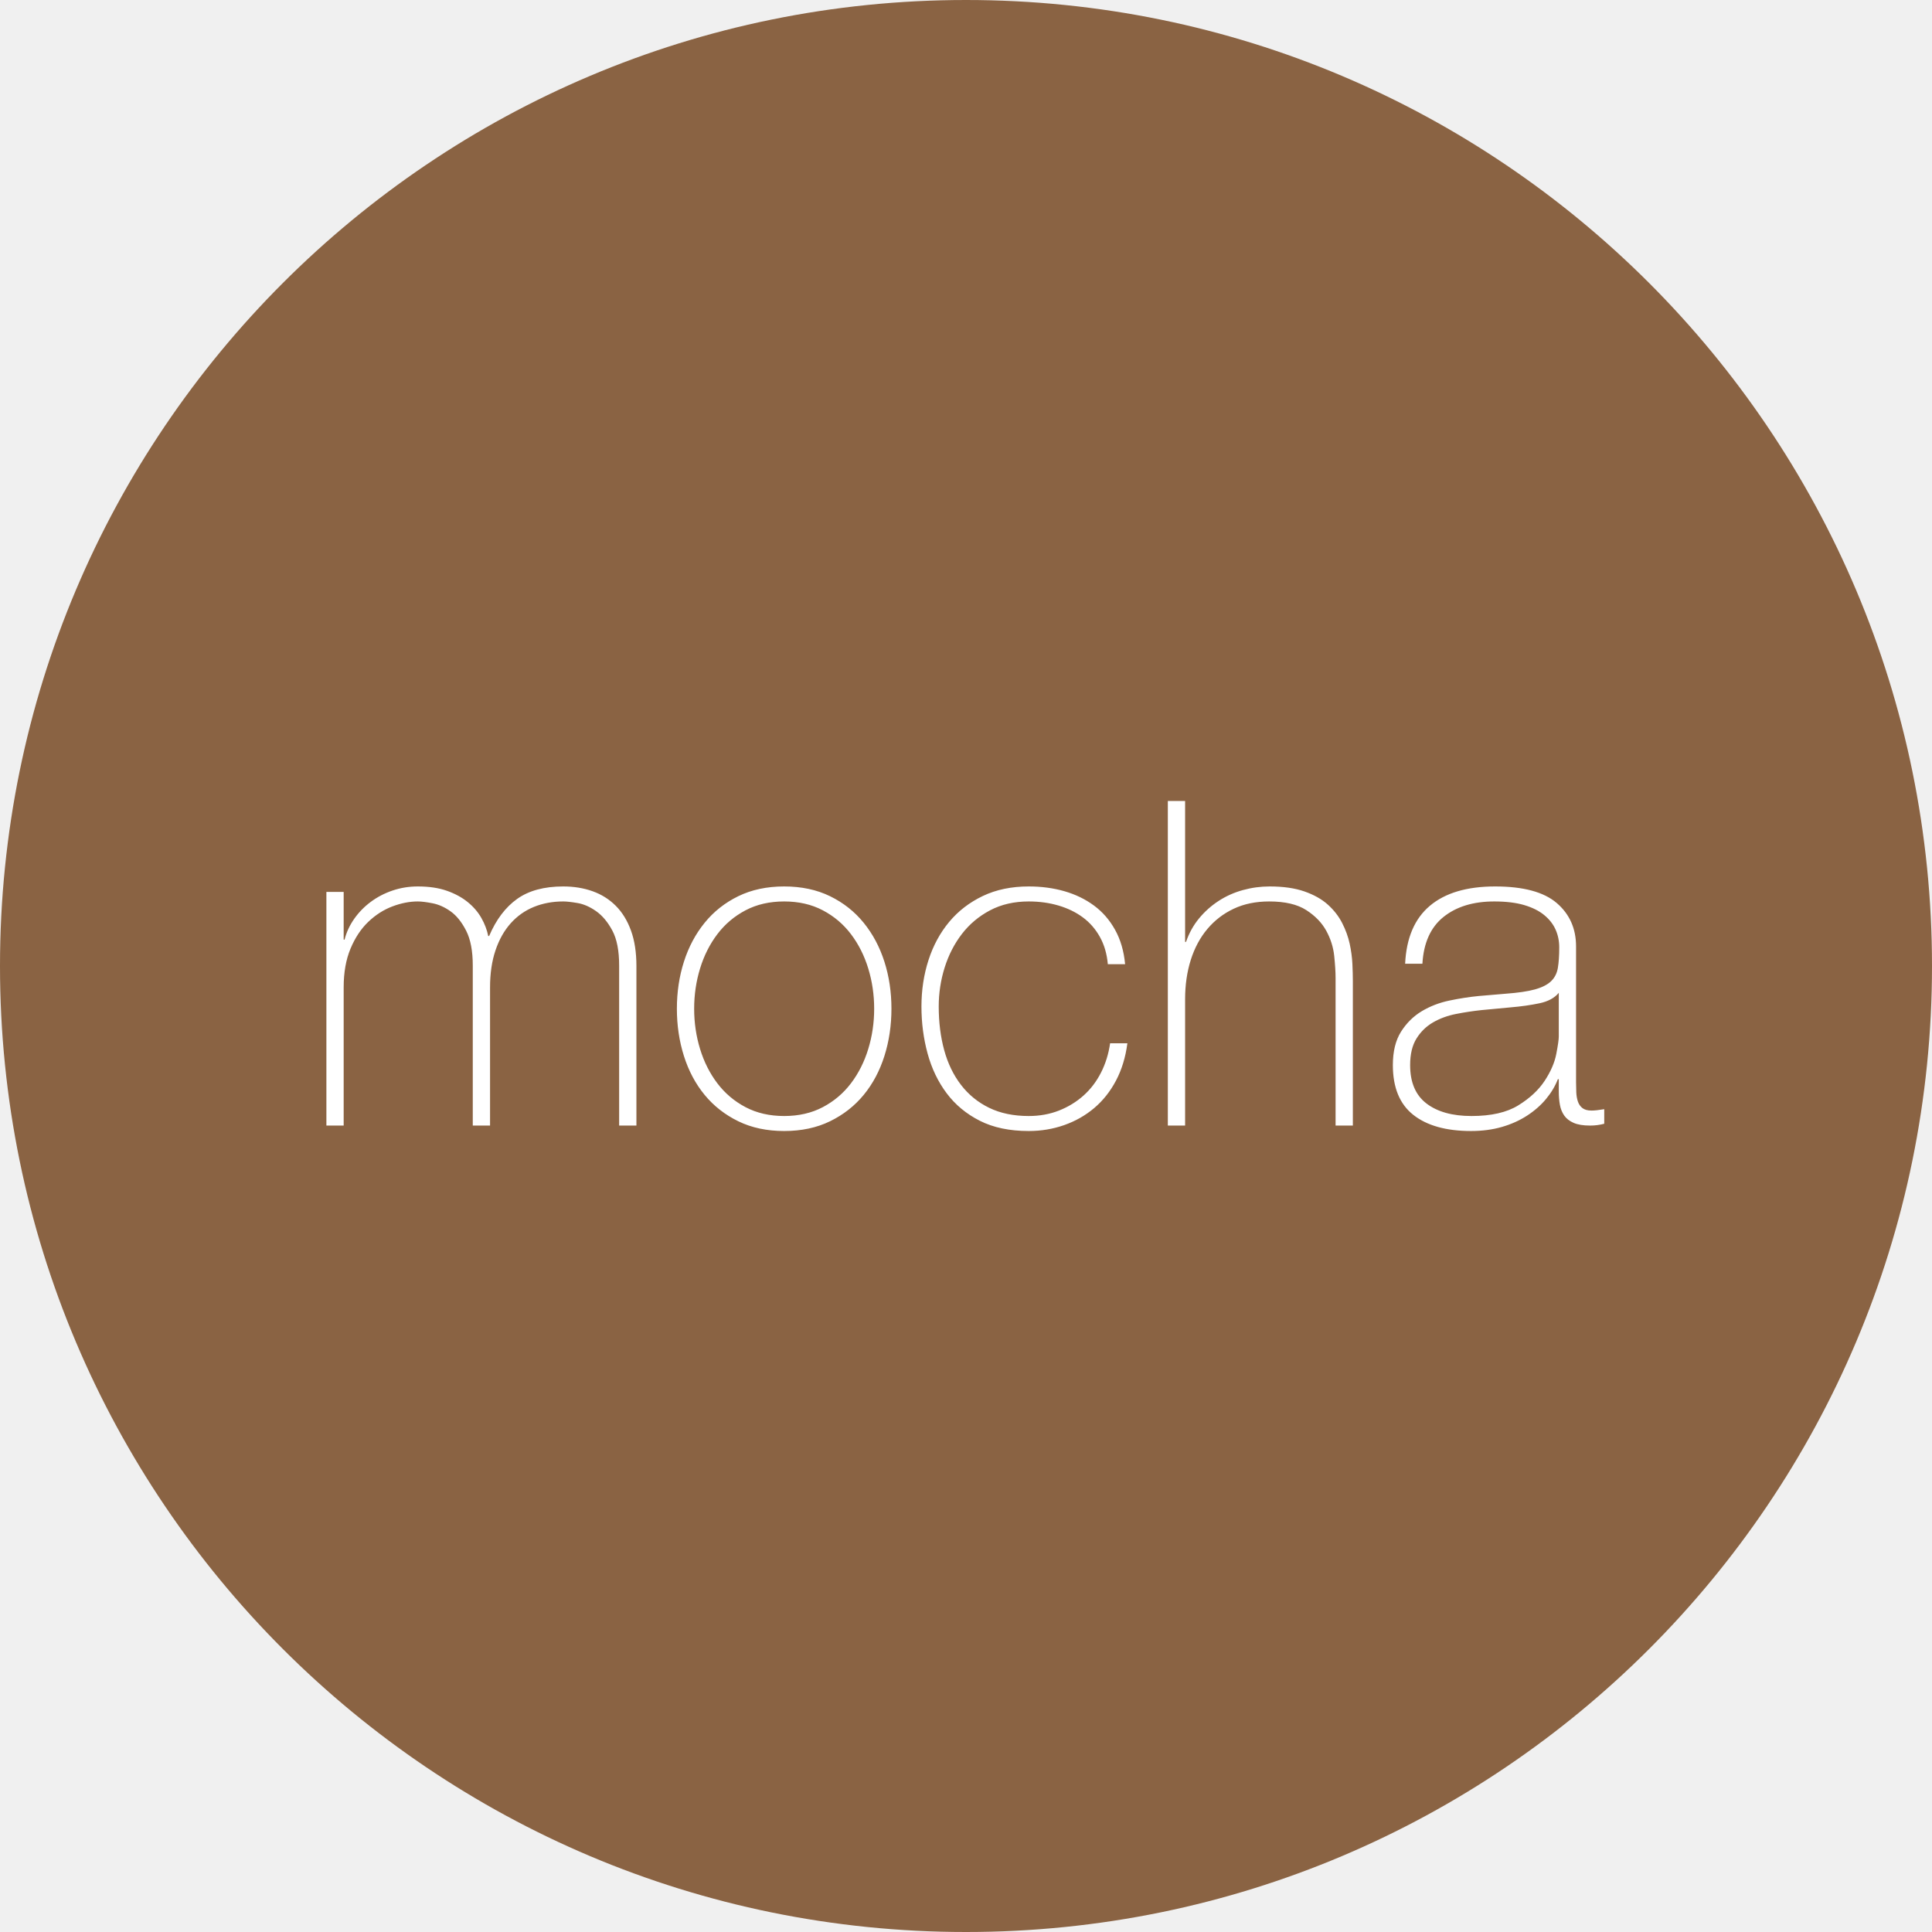
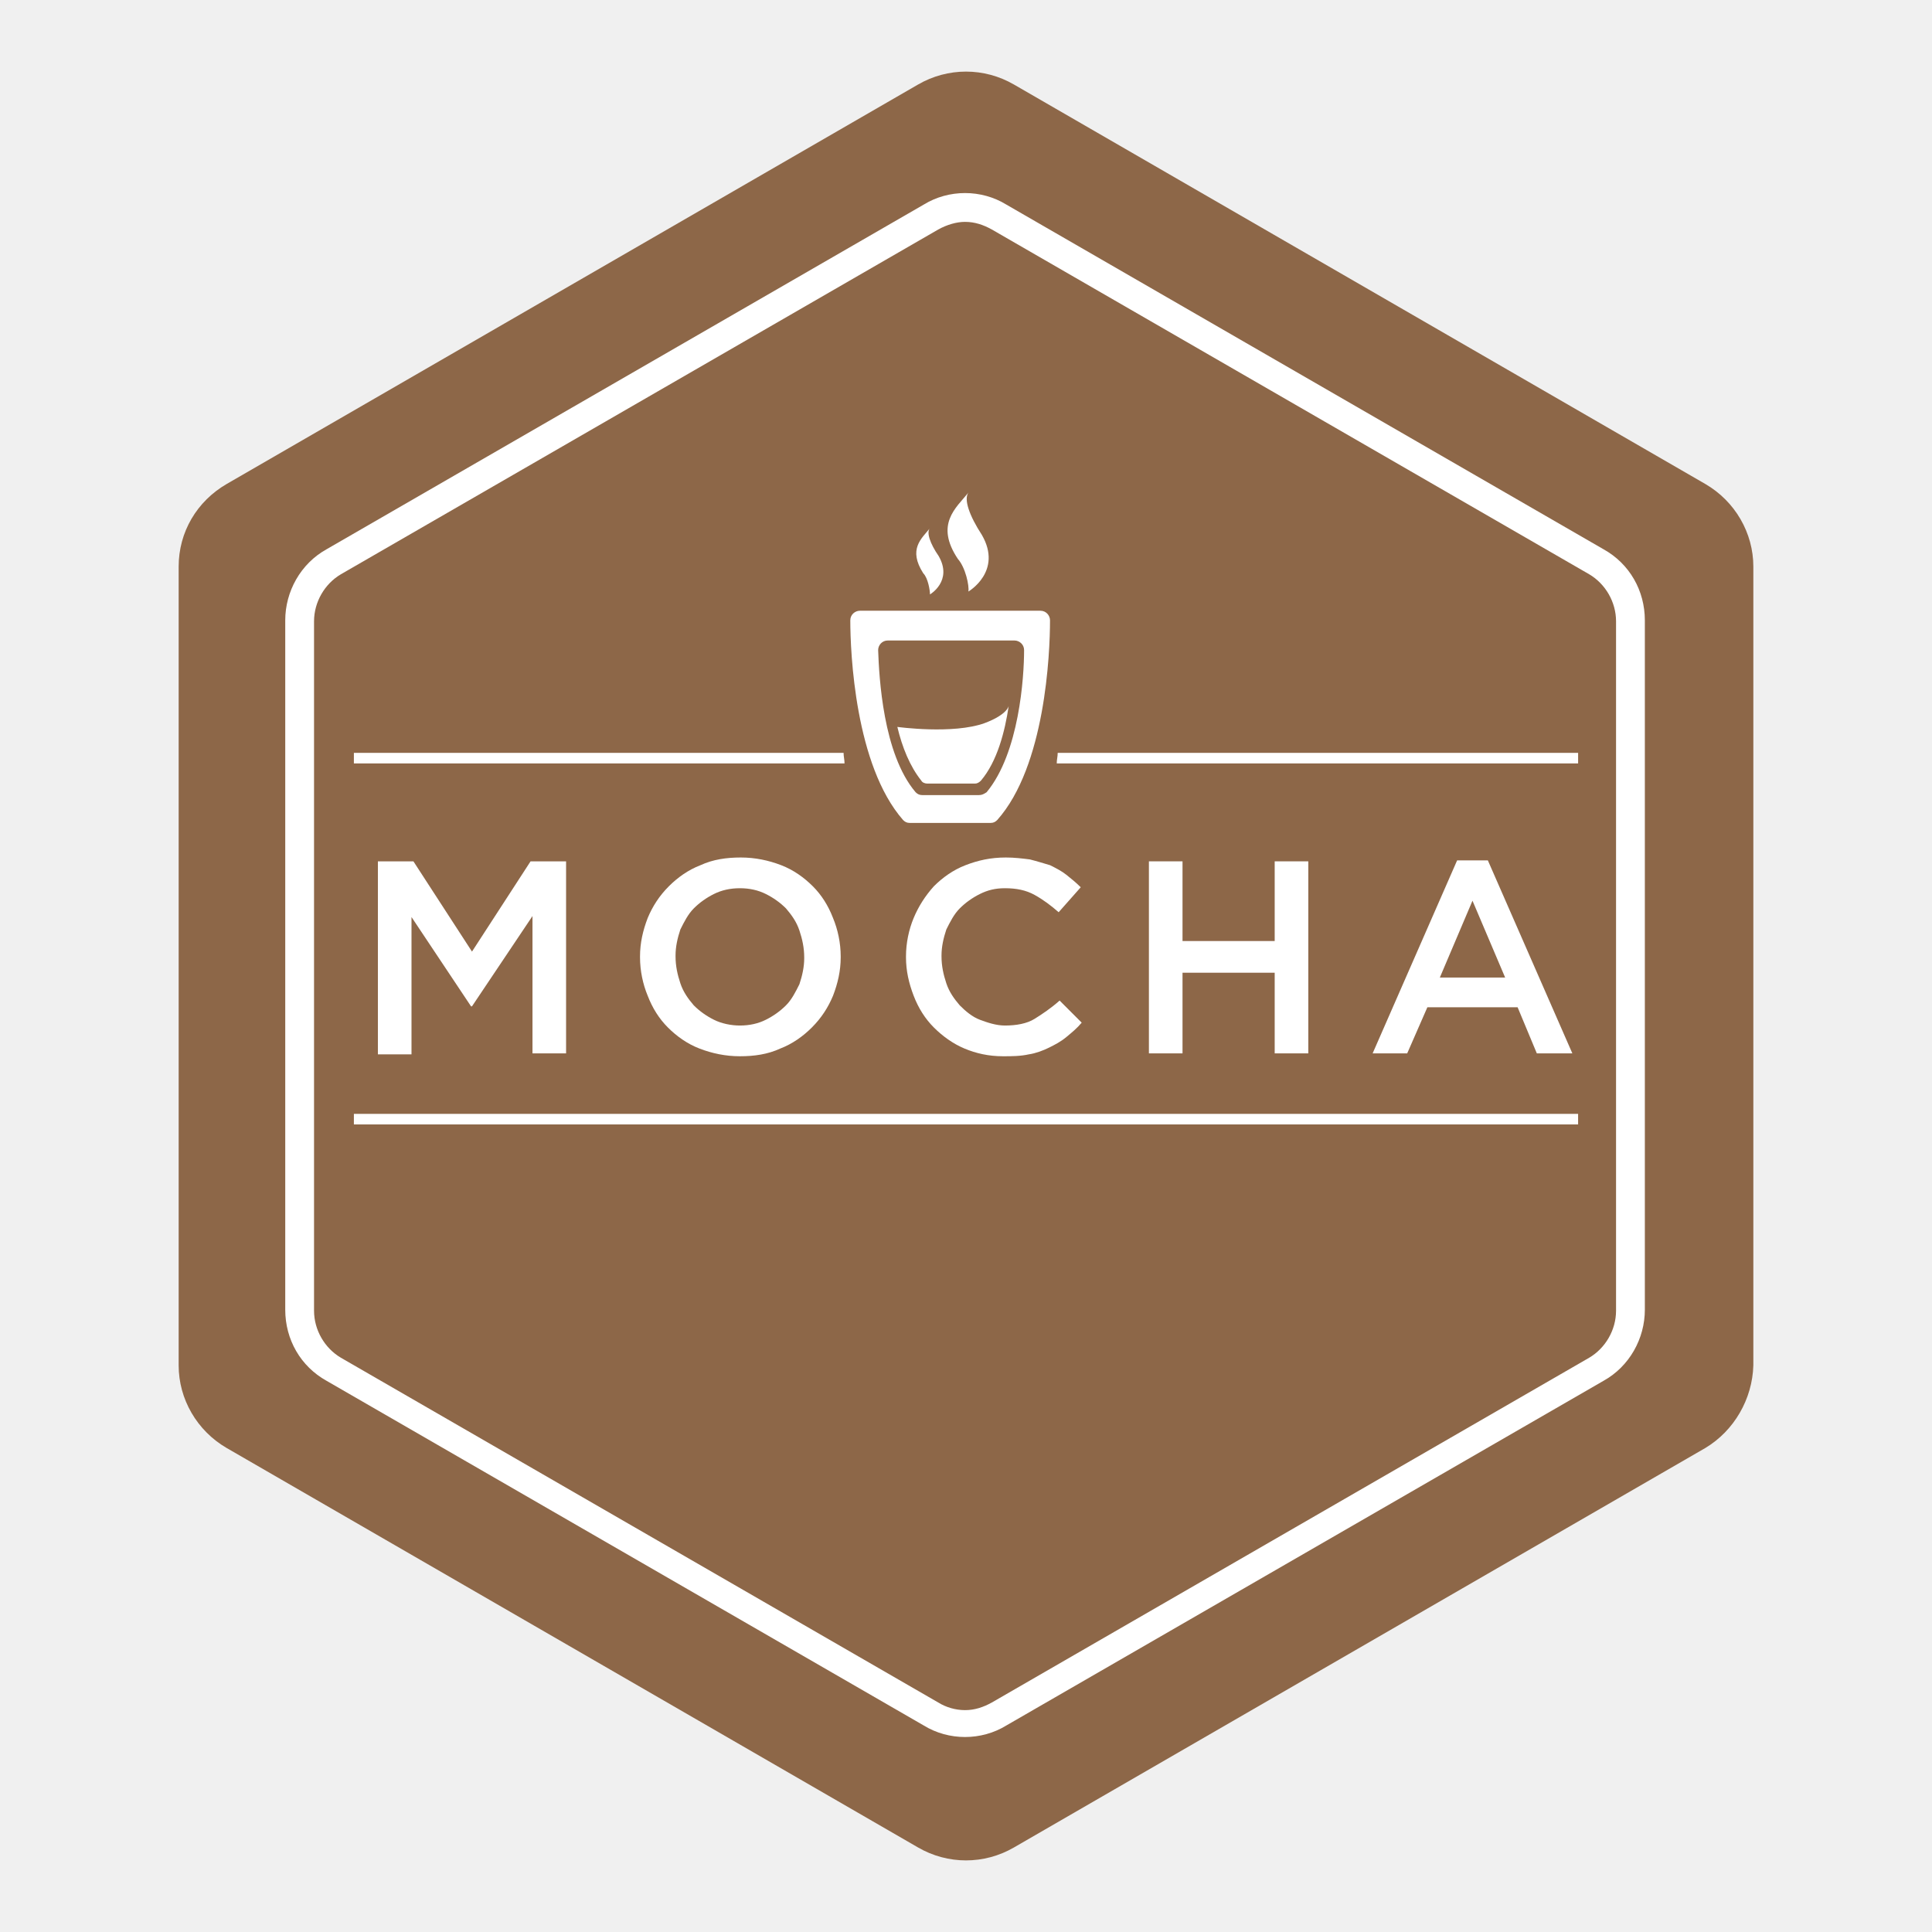
- <svg xmlns="http://www.w3.org/2000/svg" width="256px" height="256px" viewBox="0 0 256 256" version="1.1" preserveAspectRatio="xMinYMin meet">
-   <g>
-     <circle fill="#8A6343" cx="128" cy="128" r="128" />
-     <path d="M43.249,118.182 L45.538,118.182 L45.538,124.506 L45.658,124.506 C45.899,123.543 46.321,122.629 46.923,121.766 C47.526,120.902 48.259,120.149 49.122,119.507 C49.985,118.864 50.949,118.362 52.013,118.001 C53.077,117.64 54.192,117.459 55.356,117.459 C56.842,117.459 58.127,117.65 59.211,118.031 C60.296,118.413 61.219,118.915 61.982,119.537 C62.745,120.159 63.347,120.862 63.789,121.645 C64.231,122.428 64.532,123.221 64.693,124.024 L64.813,124.024 C65.737,121.856 66.972,120.22 68.518,119.115 C70.064,118.011 72.102,117.459 74.632,117.459 C76.037,117.459 77.332,117.67 78.517,118.091 C79.701,118.513 80.725,119.155 81.589,120.019 C82.452,120.882 83.125,121.976 83.607,123.302 C84.088,124.627 84.329,126.193 84.329,128 L84.329,149.143 L82.04,149.143 L82.04,127.94 C82.04,125.972 81.739,124.426 81.137,123.302 C80.535,122.177 79.822,121.324 78.999,120.742 C78.175,120.159 77.352,119.798 76.529,119.657 C75.706,119.517 75.073,119.447 74.632,119.447 C73.226,119.447 71.931,119.688 70.746,120.169 C69.562,120.651 68.538,121.374 67.674,122.338 C66.811,123.302 66.138,124.496 65.656,125.922 C65.175,127.347 64.934,128.984 64.934,130.831 L64.934,149.143 L62.645,149.143 L62.645,127.94 C62.645,126.012 62.354,124.476 61.771,123.332 C61.189,122.187 60.506,121.334 59.723,120.772 C58.94,120.21 58.137,119.848 57.314,119.688 C56.491,119.527 55.838,119.447 55.356,119.447 C54.272,119.447 53.148,119.667 51.983,120.109 C50.819,120.551 49.754,121.234 48.791,122.157 C47.827,123.081 47.044,124.265 46.441,125.711 C45.839,127.157 45.538,128.863 45.538,130.831 L45.538,149.143 L43.249,149.143 L43.249,118.182 Z M89.69,133.662 C89.69,131.453 90.002,129.375 90.624,127.428 C91.246,125.48 92.16,123.763 93.365,122.278 C94.569,120.792 96.055,119.617 97.822,118.754 C99.589,117.891 101.617,117.459 103.906,117.459 C106.195,117.459 108.223,117.891 109.99,118.754 C111.757,119.617 113.242,120.792 114.447,122.278 C115.652,123.763 116.565,125.48 117.188,127.428 C117.81,129.375 118.121,131.453 118.121,133.662 C118.121,135.871 117.81,137.959 117.188,139.927 C116.565,141.894 115.652,143.611 114.447,145.077 C113.242,146.542 111.757,147.707 109.99,148.57 C108.223,149.434 106.195,149.865 103.906,149.865 C101.617,149.865 99.589,149.434 97.822,148.57 C96.055,147.707 94.569,146.542 93.365,145.077 C92.16,143.611 91.246,141.894 90.624,139.927 C90.002,137.959 89.69,135.871 89.69,133.662 L89.69,133.662 Z M91.979,133.662 C91.979,135.509 92.24,137.286 92.762,138.993 C93.284,140.7 94.047,142.216 95.051,143.541 C96.055,144.866 97.3,145.92 98.786,146.703 C100.272,147.486 101.978,147.878 103.906,147.878 C105.833,147.878 107.54,147.486 109.026,146.703 C110.512,145.92 111.757,144.866 112.76,143.541 C113.764,142.216 114.527,140.7 115.049,138.993 C115.571,137.286 115.832,135.509 115.832,133.662 C115.832,131.815 115.571,130.038 115.049,128.331 C114.527,126.625 113.764,125.109 112.76,123.784 C111.757,122.458 110.512,121.404 109.026,120.621 C107.54,119.838 105.833,119.447 103.906,119.447 C101.978,119.447 100.272,119.838 98.786,120.621 C97.3,121.404 96.055,122.458 95.051,123.784 C94.047,125.109 93.284,126.625 92.762,128.331 C92.24,130.038 91.979,131.815 91.979,133.662 L91.979,133.662 Z M146.793,127.759 C146.673,126.394 146.322,125.189 145.739,124.145 C145.157,123.101 144.404,122.237 143.48,121.555 C142.557,120.872 141.483,120.35 140.258,119.989 C139.033,119.627 137.718,119.447 136.312,119.447 C134.385,119.447 132.678,119.838 131.192,120.621 C129.707,121.404 128.462,122.448 127.458,123.753 C126.454,125.059 125.691,126.544 125.169,128.211 C124.647,129.877 124.386,131.594 124.386,133.361 C124.386,135.449 124.627,137.377 125.109,139.144 C125.591,140.91 126.333,142.446 127.337,143.752 C128.341,145.057 129.586,146.071 131.072,146.793 C132.558,147.516 134.305,147.878 136.312,147.878 C137.758,147.878 139.093,147.637 140.318,147.155 C141.543,146.673 142.627,146.01 143.571,145.167 C144.515,144.324 145.288,143.31 145.89,142.125 C146.492,140.941 146.894,139.645 147.095,138.24 L149.384,138.24 C149.143,140.087 148.641,141.734 147.878,143.179 C147.115,144.625 146.151,145.84 144.986,146.824 C143.822,147.807 142.497,148.56 141.011,149.082 C139.525,149.604 137.959,149.865 136.312,149.865 C133.783,149.865 131.624,149.414 129.837,148.51 C128.05,147.607 126.584,146.392 125.44,144.866 C124.296,143.34 123.452,141.583 122.91,139.595 C122.368,137.608 122.097,135.529 122.097,133.361 C122.097,131.192 122.408,129.144 123.031,127.217 C123.653,125.289 124.567,123.603 125.771,122.157 C126.976,120.712 128.462,119.567 130.229,118.724 C131.996,117.88 134.024,117.459 136.312,117.459 C137.999,117.459 139.575,117.67 141.041,118.091 C142.507,118.513 143.812,119.145 144.956,119.989 C146.101,120.832 147.034,121.906 147.757,123.211 C148.48,124.516 148.922,126.032 149.082,127.759 L146.793,127.759 Z M157.033,106.135 L157.033,124.808 L157.154,124.808 C157.555,123.643 158.128,122.609 158.871,121.705 C159.613,120.802 160.477,120.029 161.461,119.386 C162.445,118.744 163.519,118.262 164.683,117.941 C165.848,117.619 167.032,117.459 168.237,117.459 C170.044,117.459 171.58,117.68 172.845,118.121 C174.11,118.563 175.144,119.145 175.947,119.868 C176.75,120.591 177.383,121.404 177.845,122.308 C178.307,123.211 178.638,124.125 178.839,125.048 C179.039,125.972 179.16,126.866 179.2,127.729 C179.24,128.592 179.26,129.345 179.26,129.988 L179.26,149.143 L176.971,149.143 L176.971,129.566 C176.971,128.803 176.911,127.839 176.791,126.675 C176.67,125.51 176.319,124.396 175.736,123.332 C175.154,122.268 174.271,121.354 173.086,120.591 C171.901,119.828 170.265,119.447 168.177,119.447 C166.41,119.447 164.844,119.768 163.479,120.41 C162.113,121.053 160.949,121.946 159.985,123.091 C159.021,124.235 158.288,125.601 157.786,127.187 C157.284,128.773 157.033,130.51 157.033,132.397 L157.033,149.143 L154.744,149.143 L154.744,106.135 L157.033,106.135 Z M206.547,142.999 L206.426,142.999 C206.065,143.922 205.543,144.796 204.86,145.619 C204.178,146.442 203.344,147.175 202.36,147.817 C201.377,148.46 200.262,148.962 199.017,149.323 C197.773,149.685 196.407,149.865 194.921,149.865 C191.629,149.865 189.079,149.153 187.272,147.727 C185.464,146.301 184.561,144.103 184.561,141.131 C184.561,139.324 184.922,137.848 185.645,136.704 C186.368,135.56 187.282,134.656 188.386,133.993 C189.49,133.331 190.715,132.859 192.06,132.578 C193.405,132.297 194.701,132.096 195.945,131.976 L199.499,131.674 C201.146,131.554 202.441,131.363 203.384,131.102 C204.328,130.841 205.041,130.48 205.523,130.018 C206.005,129.556 206.306,128.964 206.426,128.241 C206.547,127.518 206.607,126.615 206.607,125.53 C206.607,124.687 206.446,123.904 206.125,123.181 C205.804,122.458 205.302,121.816 204.619,121.254 C203.937,120.691 203.053,120.25 201.969,119.928 C200.885,119.607 199.56,119.447 197.993,119.447 C195.223,119.447 192.984,120.129 191.277,121.495 C189.571,122.86 188.637,124.928 188.476,127.699 L186.187,127.699 C186.348,124.285 187.442,121.725 189.47,120.019 C191.498,118.312 194.379,117.459 198.114,117.459 C201.848,117.459 204.569,118.192 206.276,119.657 C207.982,121.123 208.836,123.041 208.836,125.41 L208.836,143.42 C208.836,143.862 208.846,144.304 208.866,144.745 C208.886,145.187 208.956,145.589 209.077,145.95 C209.197,146.312 209.398,146.603 209.679,146.824 C209.96,147.044 210.362,147.155 210.884,147.155 C211.285,147.155 211.848,147.095 212.57,146.974 L212.57,148.902 C211.968,149.062 211.346,149.143 210.703,149.143 C209.779,149.143 209.047,149.022 208.504,148.781 C207.962,148.54 207.551,148.219 207.27,147.817 C206.989,147.416 206.798,146.944 206.697,146.402 C206.597,145.86 206.547,145.267 206.547,144.625 L206.547,142.999 Z M206.547,131.554 C205.985,132.237 205.131,132.698 203.987,132.939 C202.842,133.18 201.567,133.361 200.162,133.481 L196.307,133.843 C195.182,133.963 194.058,134.134 192.934,134.355 C191.809,134.576 190.795,134.947 189.892,135.469 C188.988,135.991 188.255,136.704 187.693,137.608 C187.131,138.511 186.85,139.686 186.85,141.131 C186.85,143.42 187.573,145.117 189.018,146.221 C190.464,147.325 192.452,147.878 194.982,147.878 C197.592,147.878 199.66,147.406 201.186,146.462 C202.712,145.518 203.876,144.434 204.68,143.209 C205.483,141.985 205.995,140.8 206.216,139.656 C206.436,138.511 206.547,137.738 206.547,137.336 L206.547,131.554 Z" fill="#FFFFFF" />
+ <svg xmlns="http://www.w3.org/2000/svg" version="1.1" id="Layer_1" x="0px" y="0px" viewBox="0 0 192 192" enable-background="new 0 0 193 208" xml:space="preserve" width="192" height="192">
+   <defs id="defs30" />
+   <path id="XMLID_229_" d="m 169.474,143.901 -68.703,39.695 c -2.958,1.718 -6.584,1.718 -9.542,0 L 22.526,143.901 c -2.958,-1.718 -4.771,-4.866 -4.771,-8.206 l 0,-79.39 c 0,-3.435 1.813,-6.489 4.771,-8.206 L 91.229,8.404 c 2.958,-1.718 6.584,-1.718 9.542,0 l 68.703,39.695 c 2.958,1.718 4.771,4.866 4.771,8.206 l 0,79.39 c -0.095,3.34 -1.908,6.489 -4.771,8.206 z" style="clip-rule:evenodd;fill:#8d6748;fill-rule:evenodd" />
+   <path id="XMLID_262_" d="m 95.905,22.049 0,0 c 0.954,0 1.813,0.286 2.672,0.763 l 59.352,34.256 c 1.622,0.954 2.672,2.767 2.672,4.676 l 0,68.512 c 0,1.908 -1.05,3.721 -2.672,4.676 l -59.352,34.256 c -0.859,0.477 -1.718,0.763 -2.672,0.763 -0.954,0 -1.908,-0.286 -2.672,-0.763 L 33.881,134.932 c -1.622,-0.954 -2.672,-2.767 -2.672,-4.676 l 0,-68.512 c 0,-1.908 1.05,-3.721 2.672,-4.676 L 93.233,22.812 c 0.859,-0.477 1.813,-0.763 2.672,-0.763 m 0,-2.863 c -1.431,0 -2.863,0.382 -4.103,1.145 L 32.45,54.587 c -2.576,1.431 -4.103,4.199 -4.103,7.061 l 0,68.512 c 0,2.958 1.527,5.63 4.103,7.061 l 59.352,34.256 c 1.24,0.763 2.672,1.145 4.103,1.145 1.431,0 2.863,-0.382 4.103,-1.145 l 59.352,-34.256 c 2.576,-1.431 4.103,-4.199 4.103,-7.061 l 0,-68.512 c 0,-2.958 -1.527,-5.63 -4.103,-7.061 L 100.008,20.331 C 98.767,19.568 97.336,19.186 95.905,19.186 l 0,0 z" style="fill:#ffffff" />
+   <g id="XMLID_228_" transform="matrix(0.954206,0,0,0.954206,5.493557,-4.764165)">
+     <g id="XMLID_223_">
+       <g id="XMLID_295_">
+         <path d="m 103.6,69.6 c 0,-0.5 -0.4,-1 -1,-1 l -9.4,0 -9.4,0 c -0.5,0 -1,0.4 -1,1 0,3.4 0.5,15.1 5.5,20.8 0.2,0.2 0.4,0.3 0.7,0.3 l 8.4,0 c 0.3,0 0.5,-0.1 0.7,-0.3 5,-5.6 5.5,-17.3 5.5,-20.8 z m -7.4,18.2 -5.9,0 c -0.3,0 -0.5,-0.1 -0.7,-0.3 -3.4,-4 -3.8,-12 -3.9,-14.8 0,-0.5 0.4,-1 1,-1 l 6.6,0 6.6,0 c 0.5,0 1,0.4 1,1 0,2.8 -0.5,10.7 -3.9,14.8 -0.3,0.2 -0.5,0.3 -0.8,0.3 z" id="path8" style="fill:#ffffff" />
+       </g>
+     </g>
+     <path id="XMLID_225_" d="m 95.1,66.6 c 0,0 3.6,-2.1 1.4,-5.9 -1.3,-2 -1.9,-3.7 -1.4,-4.4 -1.3,1.6 -3.5,3.3 -1.1,6.9 0.8,0.9 1.2,2.8 1.1,3.4 z" style="fill:#ffffff" />
+     <path id="XMLID_224_" d="m 91.1,66.9 c 0,0 2.4,-1.4 0.9,-4 -0.9,-1.3 -1.3,-2.5 -0.9,-2.9 -0.9,1.1 -2.3,2.2 -0.7,4.7 0.5,0.5 0.7,1.8 0.7,2.2 z" style="fill:#ffffff" />
+     <path id="XMLID_227_" d="m 99.3,78.5 c -0.4,2.7 -1.2,5.8 -2.9,7.8 -0.2,0.2 -0.4,0.3 -0.6,0.3 l -5,0 c -0.2,0 -0.5,-0.1 -0.6,-0.3 -1.2,-1.5 -2,-3.5 -2.5,-5.6 0,0 5.8,0.8 9.1,-0.4 2.4,-0.9 2.5,-1.8 2.5,-1.8 z" style="fill:#ffffff" />
  </g>
+   <g id="g13" transform="matrix(0.954206,0,0,0.954206,5.493557,-4.764165)">
+     <path d="m 33.6,94.7 3.7,0 6.1,9.4 6.1,-9.4 3.7,0 0,20 -3.5,0 0,-14.3 -6.3,9.4 -0.1,0 -6.2,-9.3 0,14.3 -3.5,0 0,-20.1 z" id="path15" style="fill:#ffffff" />
+     <path d="m 71.3,115 c -1.5,0 -2.9,-0.3 -4.2,-0.8 -1.3,-0.5 -2.4,-1.3 -3.3,-2.2 -0.9,-0.9 -1.6,-2 -2.1,-3.3 -0.5,-1.2 -0.8,-2.6 -0.8,-4 l 0,-0.1 c 0,-1.4 0.3,-2.7 0.8,-4 0.5,-1.2 1.2,-2.3 2.2,-3.3 0.9,-0.9 2,-1.7 3.3,-2.2 1.3,-0.6 2.7,-0.8 4.2,-0.8 1.5,0 2.9,0.3 4.2,0.8 1.3,0.5 2.4,1.3 3.3,2.2 0.9,0.9 1.6,2 2.1,3.3 0.5,1.2 0.8,2.6 0.8,4 l 0,0.1 c 0,1.4 -0.3,2.7 -0.8,4 -0.5,1.2 -1.2,2.3 -2.2,3.3 -0.9,0.9 -2,1.7 -3.3,2.2 -1.3,0.6 -2.7,0.8 -4.2,0.8 z m 0,-3.2 c 1,0 1.9,-0.2 2.7,-0.6 0.8,-0.4 1.5,-0.9 2.1,-1.5 0.6,-0.6 1,-1.4 1.4,-2.2 0.3,-0.9 0.5,-1.8 0.5,-2.7 l 0,-0.1 c 0,-1 -0.2,-1.9 -0.5,-2.8 -0.3,-0.9 -0.8,-1.6 -1.4,-2.3 -0.6,-0.6 -1.3,-1.1 -2.1,-1.5 -0.8,-0.4 -1.7,-0.6 -2.7,-0.6 -1,0 -1.9,0.2 -2.7,0.6 -0.8,0.4 -1.5,0.9 -2.1,1.5 -0.6,0.6 -1,1.4 -1.4,2.2 -0.3,0.9 -0.5,1.8 -0.5,2.7 l 0,0.1 c 0,1 0.2,1.9 0.5,2.8 0.3,0.9 0.8,1.6 1.4,2.3 0.6,0.6 1.3,1.1 2.1,1.5 0.8,0.4 1.8,0.6 2.7,0.6 z" id="path17" style="fill:#ffffff" />
+     <path d="m 98.7,115 c -1.5,0 -2.8,-0.3 -4,-0.8 -1.2,-0.5 -2.3,-1.3 -3.2,-2.2 -0.9,-0.9 -1.6,-2 -2.1,-3.3 -0.5,-1.3 -0.8,-2.6 -0.8,-4 l 0,-0.1 c 0,-1.4 0.3,-2.8 0.8,-4 0.5,-1.2 1.2,-2.3 2.1,-3.3 0.9,-0.9 2,-1.7 3.3,-2.2 1.3,-0.5 2.6,-0.8 4.2,-0.8 0.9,0 1.7,0.1 2.5,0.2 0.8,0.2 1.4,0.4 2.1,0.6 0.6,0.3 1.2,0.6 1.7,1 0.5,0.4 1,0.8 1.5,1.3 l -2.3,2.6 c -0.8,-0.7 -1.6,-1.3 -2.5,-1.8 -0.9,-0.5 -1.9,-0.7 -3.1,-0.7 -1,0 -1.8,0.2 -2.6,0.6 -0.8,0.4 -1.5,0.9 -2.1,1.5 -0.6,0.6 -1,1.4 -1.4,2.2 -0.3,0.9 -0.5,1.8 -0.5,2.7 l 0,0.1 c 0,1 0.2,1.9 0.5,2.8 0.3,0.9 0.8,1.6 1.4,2.3 0.6,0.6 1.3,1.2 2.1,1.5 0.8,0.3 1.7,0.6 2.6,0.6 1.2,0 2.3,-0.2 3.1,-0.7 0.8,-0.5 1.7,-1.1 2.6,-1.9 l 2.3,2.3 c -0.5,0.6 -1,1 -1.6,1.5 -0.6,0.5 -1.2,0.8 -1.8,1.1 -0.6,0.3 -1.4,0.6 -2.1,0.7 -0.9,0.2 -1.8,0.2 -2.7,0.2 z" id="path19" style="fill:#ffffff" />
+     <path d="m 113.9,94.7 3.5,0 0,8.3 9.6,0 0,-8.3 3.5,0 0,20 -3.5,0 0,-8.4 -9.6,0 0,8.4 -3.5,0 0,-20 z" id="path21" style="fill:#ffffff" />
+     <path d="m 146,94.6 3.2,0 8.8,20.1 -3.7,0 -2,-4.8 -9.4,0 -2.1,4.8 -3.6,0 8.8,-20.1 z m 5,12.2 -3.4,-8 -3.4,8 6.8,0 z" id="path23" style="fill:#ffffff" />
+   </g>
+   <rect id="XMLID_444_" x="35.169" y="110.695" width="121.661" height="1.05" style="fill:#ffffff" />
+   <path id="XMLID_446_" d="m 156.831,74.817 -51.718,0 c 0,0.382 -0.095,0.668 -0.095,1.05 l 51.813,0 0,-1.05 z" style="fill:#ffffff" />
+   <path id="XMLID_448_" d="m 35.169,74.817 0,1.05 48.76,0 c 0,-0.382 -0.095,-0.668 -0.095,-1.05 l -48.665,0 z" style="fill:#ffffff" />
</svg>
